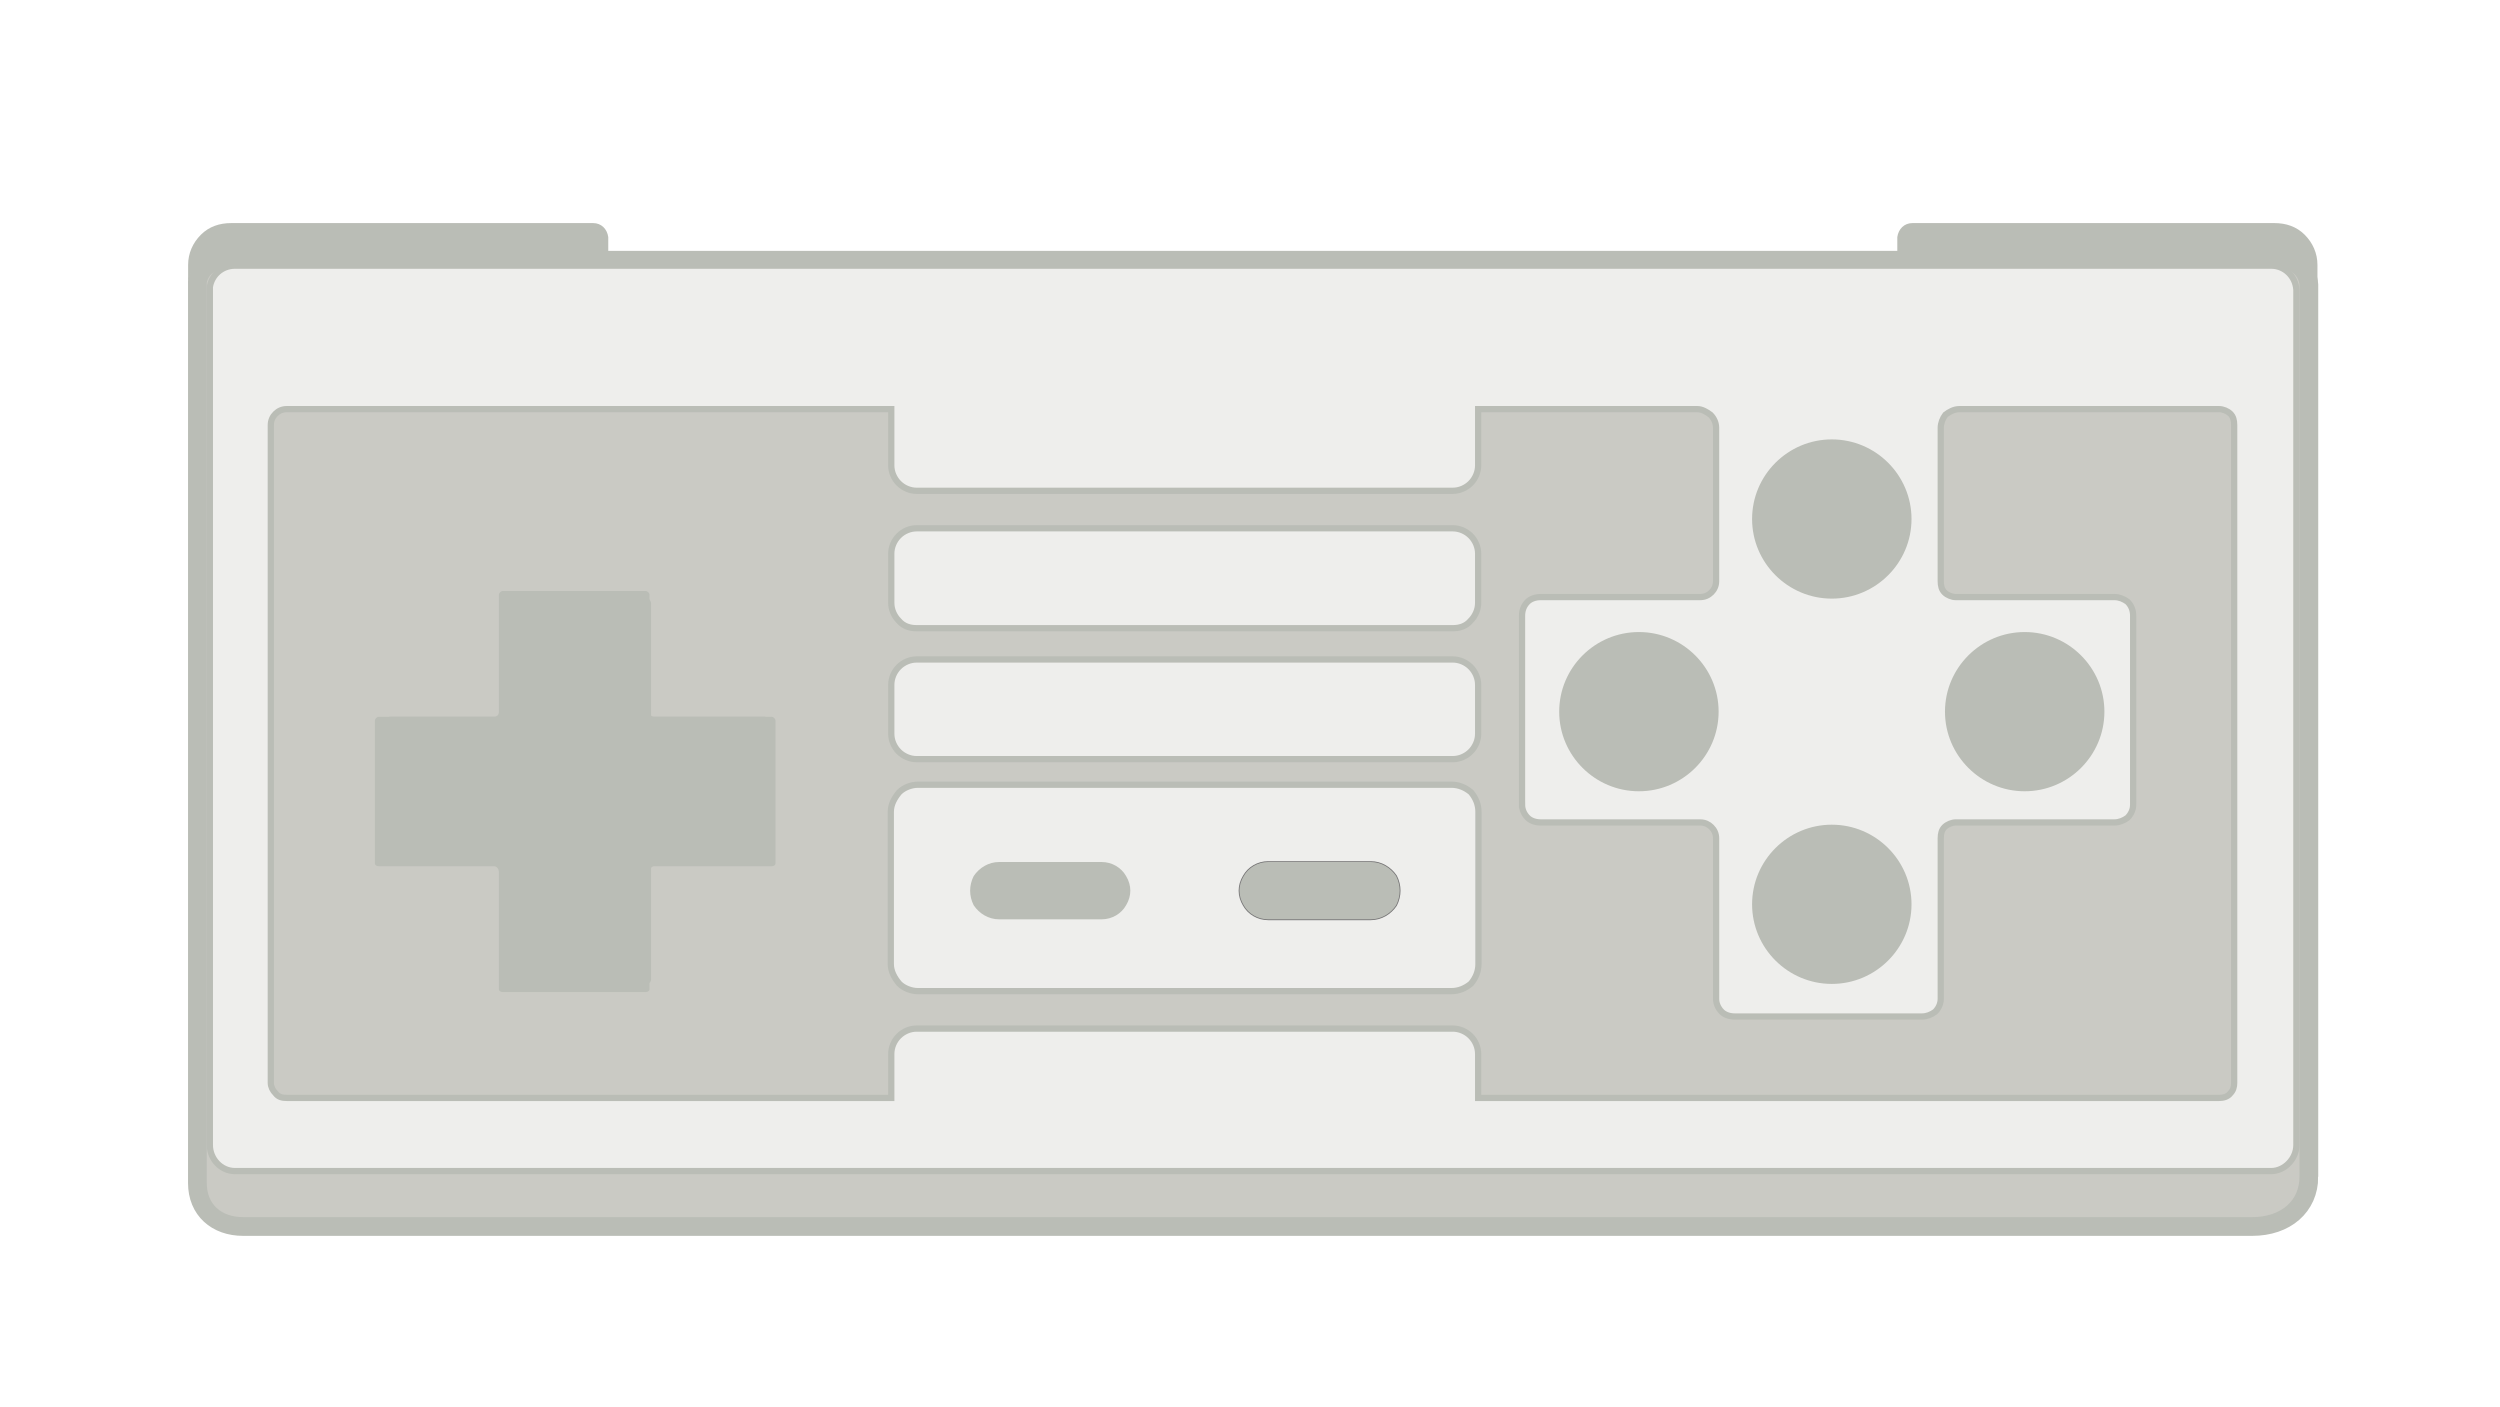
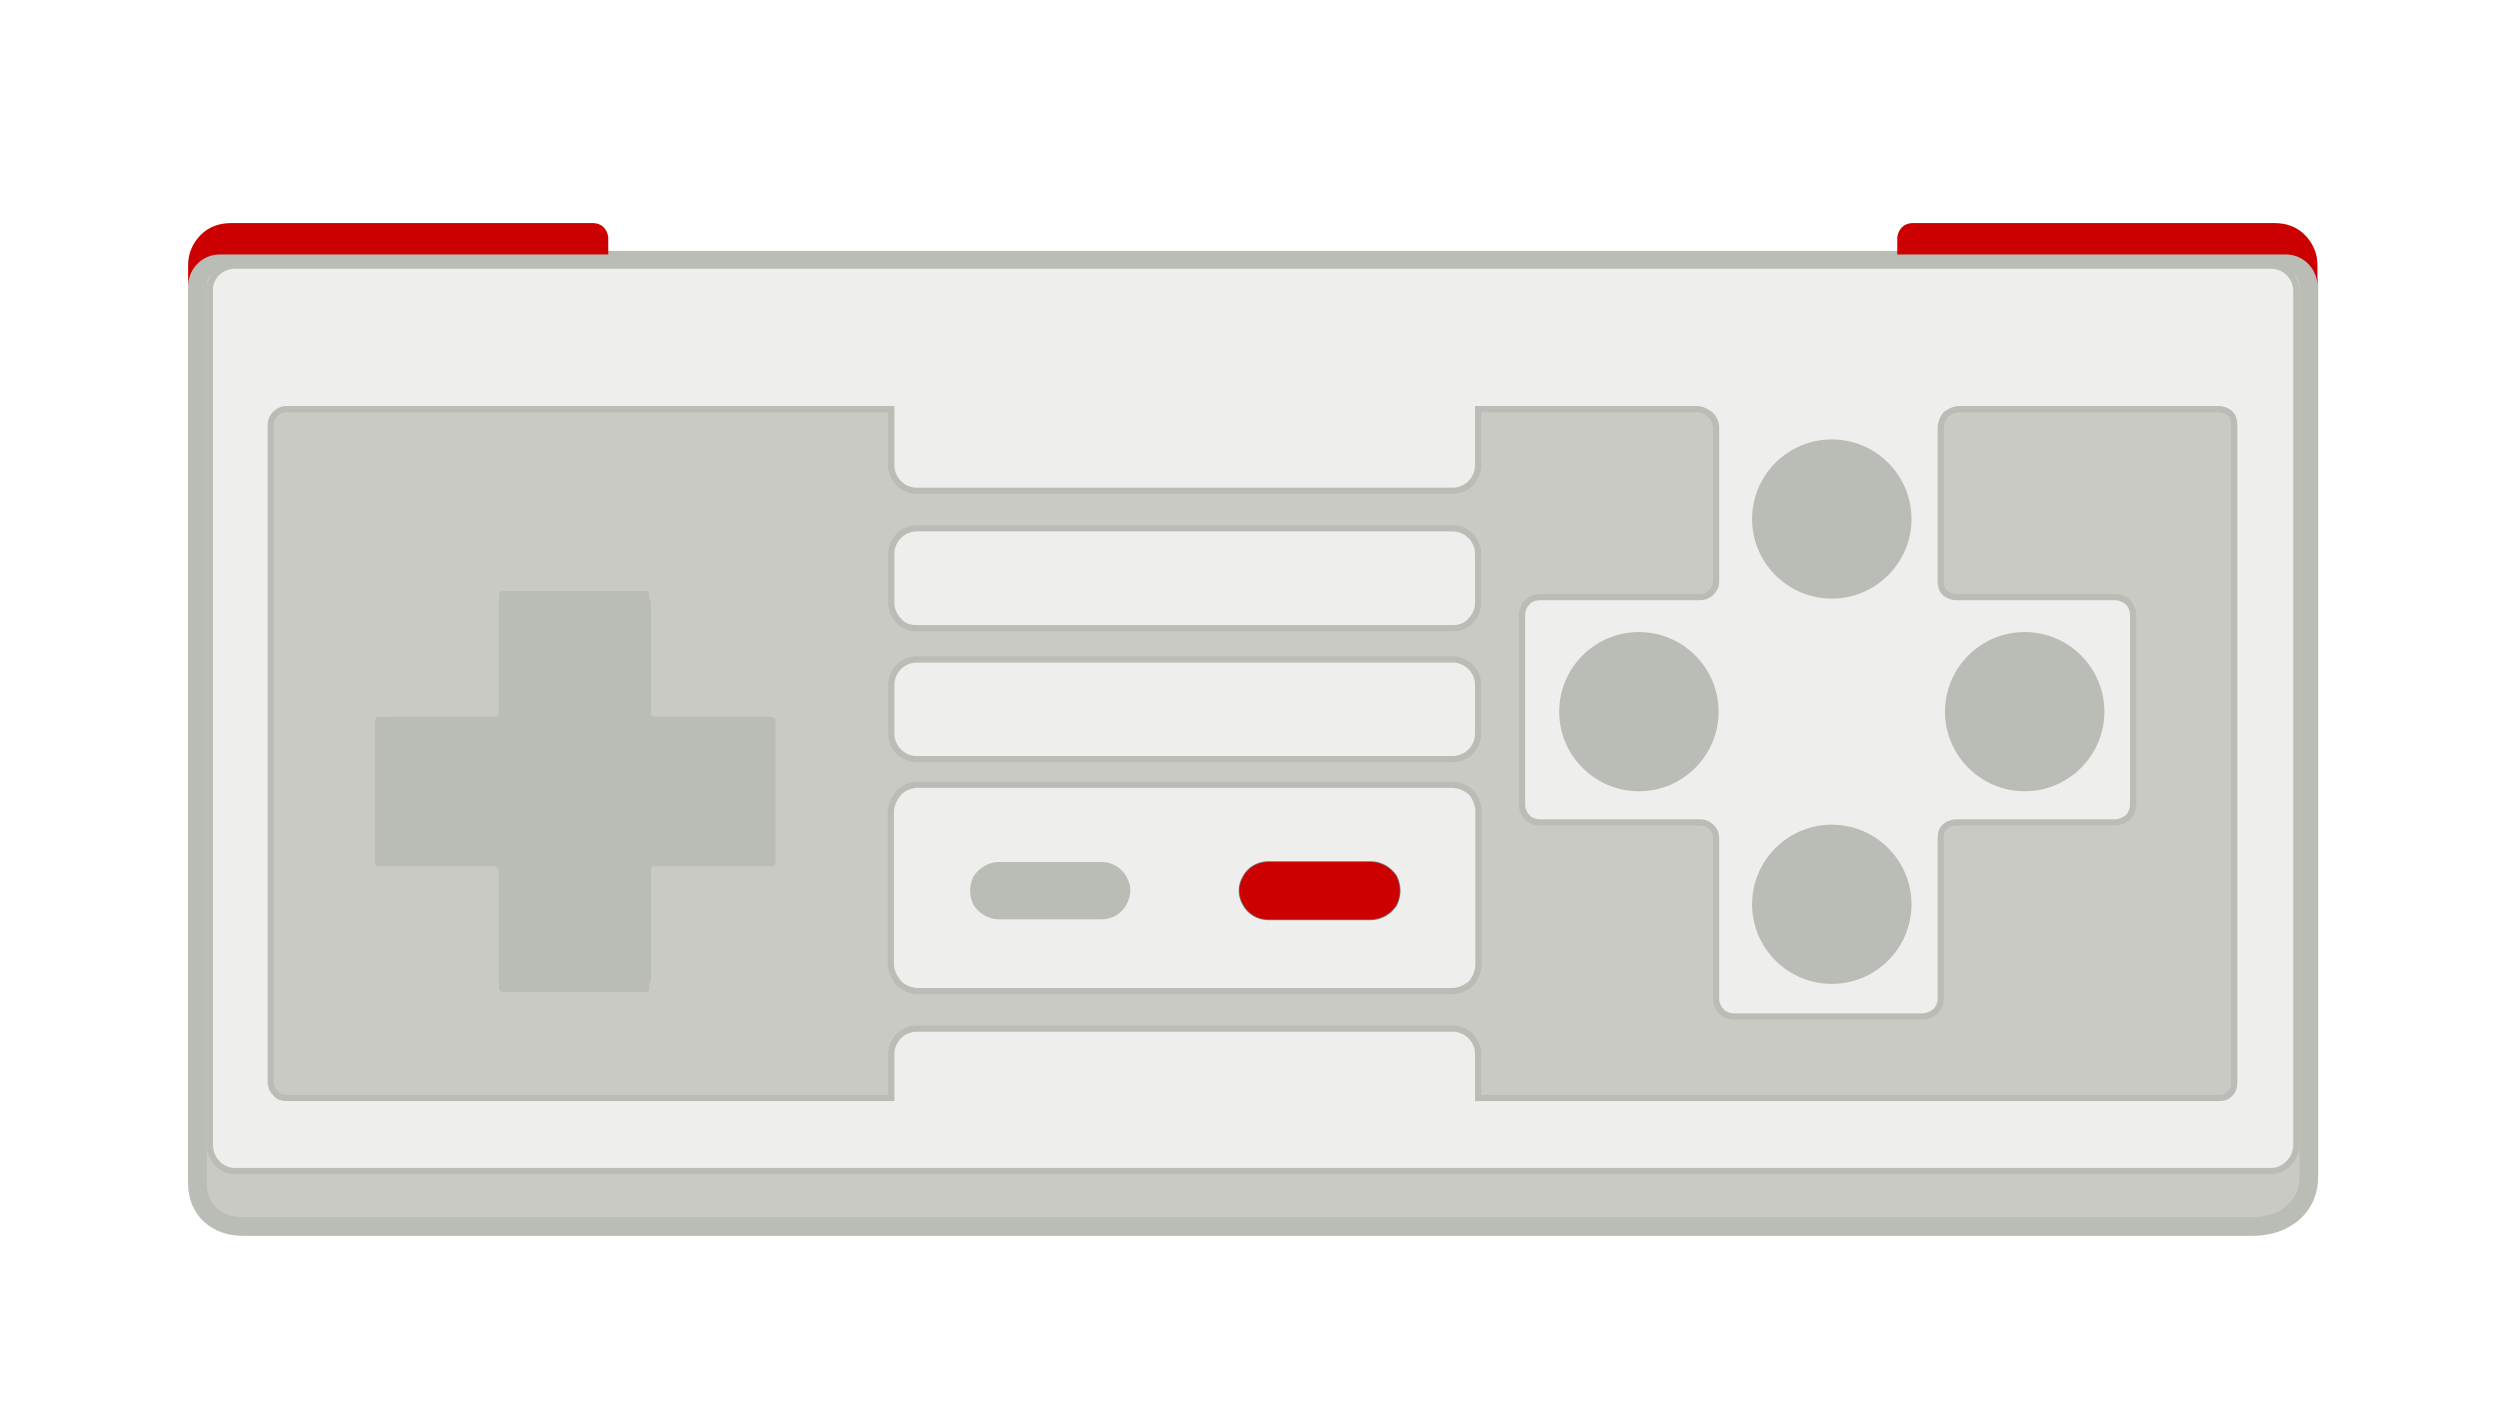
<svg xmlns="http://www.w3.org/2000/svg" id="svg7384" version="1.1" height="225" width="400">
  <defs id="defs7386" />
  <g transform="translate(-569.101,-638)" id="layer12" style="display:inline">
    <g id="g14552">
      <line style="clip-rule:evenodd;fill:none;fill-rule:evenodd;stroke:#757475;stroke-width:0.27;stroke-linejoin:bevel;image-rendering:optimizeQuality;shape-rendering:geometricPrecision;text-rendering:geometricPrecision" id="line87" y2="813.962" x2="805.733" y1="813.962" x1="924.817" class="fil0 str2" />
      <line style="clip-rule:evenodd;fill:none;fill-rule:evenodd;stroke:#757475;stroke-width:0.27;stroke-linejoin:bevel;image-rendering:optimizeQuality;shape-rendering:geometricPrecision;text-rendering:geometricPrecision" id="line89" y2="813.962" x2="614.385" y1="813.962" x1="711.64" class="fil0 str2" />
      <path class="fil0 str3" d="m 938.517,826.279 0,-142.579 0,-0.15 c -0.151,-2.255 -1.957,-3.909 -4.065,-3.909 l -50.283,0 -229.136,0 -50.283,0 c -2.108,0 -3.764,1.504 -4.065,3.458 l 0,0.601 0,143.579 c 0,4.316 3.063,6.96 7.315,6.96 l 321.453,0 c 5.358,0 9.065,-3.205 9.065,-7.96 z" id="path8346" style="clip-rule:evenodd;fill:#cacac4;fill-opacity:1;fill-rule:evenodd;stroke:#babdb6;stroke-width:3;stroke-miterlimit:4;stroke-dasharray:none;stroke-opacity:1;image-rendering:optimizeQuality;shape-rendering:geometricPrecision;text-rendering:geometricPrecision" />
      <line style="clip-rule:evenodd;fill:none;fill-rule:evenodd;stroke:#757475;stroke-width:0.27;stroke-linejoin:bevel;image-rendering:optimizeQuality;shape-rendering:geometricPrecision;text-rendering:geometricPrecision" id="line105" y2="733.671" x2="882.965" y1="733.671" x1="908.407" class="fil0 str2" />
      <line style="clip-rule:evenodd;fill:none;fill-rule:evenodd;stroke:#757475;stroke-width:0.27;stroke-linejoin:bevel;image-rendering:optimizeQuality;shape-rendering:geometricPrecision;text-rendering:geometricPrecision" id="line107" y2="733.671" x2="816.121" y1="733.671" x1="841.413" class="fil0 str2" />
      <path style="clip-rule:evenodd;fill:none;fill-rule:evenodd;stroke:#757475;stroke-width:0.27;stroke-linejoin:bevel;image-rendering:optimizeQuality;shape-rendering:geometricPrecision;text-rendering:geometricPrecision" id="path123" d="m 611.825,811.556 c 0,0.601 0.301,1.203 0.753,1.654 0.452,0.601 1.054,0.752 1.807,0.752" class="fil0 str2" />
      <path style="clip-rule:evenodd;fill:#eeeeec;fill-opacity:1;fill-rule:evenodd;stroke:#babdb6;stroke-width:1;stroke-miterlimit:4;stroke-dasharray:none;stroke-opacity:1;image-rendering:optimizeQuality;shape-rendering:geometricPrecision;text-rendering:geometricPrecision" id="path139" d="m 936.523,821.213 0,-136.696 0,-0.149 c -0.149,-2.229 -1.934,-3.863 -4.017,-3.863 l -49.69,0 -226.431,0 -49.69,0 c -2.083,0 -3.719,1.486 -4.017,3.417 l 0,0.594 0,136.696 c 0,2.229 1.785,4.16 4.017,4.16 l 325.811,0 c 2.083,0 4.017,-1.932 4.017,-4.16 z" class="fil0 str3" />
-       <path style="clip-rule:evenodd;fill:#babdb6;fill-opacity:1;fill-rule:evenodd;stroke:none;stroke-width:2;stroke-miterlimit:4;stroke-dasharray:none;stroke-opacity:1;image-rendering:optimizeQuality;shape-rendering:geometricPrecision;text-rendering:geometricPrecision" id="path143" d="m 872.669,676.111 0,2.604 62.196,0 c 2.607,0 4.842,2.046 5.028,4.835 l 0,-3.162 c 0,-1.86 -0.745,-3.534 -2.048,-4.835 -1.304,-1.302 -2.979,-1.86 -4.842,-1.86 l -24.394,0 -8.938,0 -24.58,0 c -1.303,0 -2.235,0.93 -2.421,2.232 l 0,0.186 z" class="fil0 str3" />
+       <path style="clip-rule:evenodd;fill:#cc0000;fill-opacity:1;fill-rule:evenodd;stroke:none;stroke-width:2;stroke-miterlimit:4;stroke-dasharray:none;stroke-opacity:1;image-rendering:optimizeQuality;shape-rendering:geometricPrecision;text-rendering:geometricPrecision" id="path143" d="m 872.669,676.111 0,2.604 62.196,0 c 2.607,0 4.842,2.046 5.028,4.835 l 0,-3.162 c 0,-1.86 -0.745,-3.534 -2.048,-4.835 -1.304,-1.302 -2.979,-1.86 -4.842,-1.86 l -24.394,0 -8.938,0 -24.58,0 c -1.303,0 -2.235,0.93 -2.421,2.232 l 0,0.186 z" class="fil0 str3" />
      <path d="m 831.326,739.127 c -7.028,0 -12.754,5.719 -12.754,12.738 0,7.019 5.726,12.738 12.754,12.738 7.028,0 12.754,-5.719 12.754,-12.738 0,-7.019 -5.726,-12.738 -12.754,-12.738 z m 30.863,-30.823 c -7.028,0 -12.754,5.719 -12.754,12.738 0,7.019 5.726,12.738 12.754,12.738 7.028,0 12.754,-5.719 12.754,-12.738 0,-7.019 -5.726,-12.738 -12.754,-12.738 z m 30.863,30.823 c -7.028,0 -12.754,5.719 -12.754,12.738 0,7.019 5.726,12.738 12.754,12.738 7.028,0 12.754,-5.719 12.754,-12.738 0,-7.019 -5.726,-12.738 -12.754,-12.738 z m -30.863,30.823 c -7.028,0 -12.754,5.719 -12.754,12.738 0,7.019 5.726,12.738 12.754,12.738 7.028,0 12.754,-5.719 12.754,-12.738 0,-7.019 -5.726,-12.738 -12.754,-12.738 z" style="clip-rule:nonzero;fill:#babdb6;fill-opacity:1;fill-rule:nonzero;stroke:none;stroke-width:0.579;image-rendering:auto;shape-rendering:auto;text-rendering:auto;color:#000000;display:inline;overflow:visible;visibility:visible;opacity:1;isolation:auto;mix-blend-mode:normal;color-interpolation:sRGB;color-interpolation-filters:linearRGB;solid-color:#000000;solid-opacity:1;stroke-linecap:butt;stroke-linejoin:miter;stroke-miterlimit:4;stroke-dasharray:none;stroke-dashoffset:0;stroke-opacity:1;filter-blend-mode:normal;filter-gaussianBlur-deviation:0;color-rendering:auto;enable-background:accumulate" id="path131" />
      <path style="clip-rule:evenodd;fill:none;fill-rule:evenodd;stroke:#757475;stroke-width:0.27;image-rendering:optimizeQuality;shape-rendering:geometricPrecision;text-rendering:geometricPrecision" id="path159" d="m 768.096,778.177 c -0.903,1.504 -0.903,3.158 0,4.661 0.753,1.353 2.258,2.255 3.914,2.255 l 16.41,0 c 1.656,0 3.162,-0.902 4.065,-2.255 0.753,-1.504 0.753,-3.158 0,-4.661 -0.903,-1.353 -2.409,-2.255 -4.065,-2.255 l -16.41,0 c -1.656,0 -3.162,0.902 -3.914,2.255 z" class="fil0 str3" />
-       <path d="m 768.096,782.838 c -0.903,-1.504 -0.903,-3.158 0,-4.661 0.753,-1.353 2.258,-2.255 3.914,-2.255 l 16.41,0 c 1.656,0 3.162,0.902 4.065,2.255 0.753,1.504 0.753,3.158 0,4.661 -0.903,1.353 -2.409,2.255 -4.065,2.255 l -16.41,0 c -1.656,0 -3.162,-0.902 -3.914,-2.255 z m -39.143,-6.916 c -1.656,0 -3.162,0.902 -4.065,2.255 -0.753,1.504 -0.753,3.158 0,4.661 0.903,1.353 2.409,2.255 4.065,2.255 l 16.41,0 c 1.656,0 3.162,-0.902 3.914,-2.255 0.903,-1.504 0.903,-3.158 0,-4.661 -0.753,-1.353 -2.258,-2.255 -3.914,-2.255 l -16.41,0 z" style="color:#000000;clip-rule:nonzero;display:inline;overflow:visible;visibility:visible;opacity:1;isolation:auto;mix-blend-mode:normal;color-interpolation:sRGB;color-interpolation-filters:linearRGB;solid-color:#000000;solid-opacity:1;fill:#babdb6;fill-opacity:1;fill-rule:nonzero;stroke:none;stroke-width:0.579;stroke-linecap:butt;stroke-linejoin:miter;stroke-miterlimit:4;stroke-dasharray:none;stroke-dashoffset:0;stroke-opacity:1;color-rendering:auto;image-rendering:auto;shape-rendering:auto;text-rendering:auto;enable-background:accumulate;filter-blend-mode:normal;filter-gaussianBlur-deviation:0" id="path4316" />
+       <path d="m 728.953,775.922 c -1.656,0 -3.162,0.902 -4.065,2.255 -0.753,1.504 -0.753,3.158 0,4.661 0.903,1.353 2.409,2.255 4.065,2.255 l 16.41,0 c 1.656,0 3.162,-0.902 3.914,-2.255 0.903,-1.504 0.903,-3.158 0,-4.661 -0.753,-1.353 -2.258,-2.255 -3.914,-2.255 z" style="color:#000000;clip-rule:nonzero;display:inline;overflow:visible;visibility:visible;opacity:1;isolation:auto;mix-blend-mode:normal;color-interpolation:sRGB;color-interpolation-filters:linearRGB;solid-color:#000000;solid-opacity:1;fill:#babdb6;fill-opacity:1;fill-rule:nonzero;stroke:none;stroke-width:0.579;stroke-linecap:butt;stroke-linejoin:miter;stroke-miterlimit:4;stroke-dasharray:none;stroke-dashoffset:0;stroke-opacity:1;color-rendering:auto;image-rendering:auto;shape-rendering:auto;text-rendering:auto;enable-background:accumulate" id="path4316" />
      <path style="clip-rule:evenodd;fill:#cacac4;fill-opacity:1;fill-rule:evenodd;stroke:#babdb6;stroke-width:1;stroke-miterlimit:4;stroke-dasharray:none;stroke-opacity:1;image-rendering:optimizeQuality;shape-rendering:geometricPrecision;text-rendering:geometricPrecision" id="path155" d="m 649.866,742.691 0,-2.545 0,-5.54 c 0,-0.299 0.299,-0.599 0.599,-0.599 l 21.712,0 c 0.299,0 0.599,0.299 0.599,0.599 l 0,5.54 0,2.545 0,2.396 0,7.337 c 0,0.449 0.3,0.749 0.749,0.749 l 2.396,0 7.337,0 2.396,0 5.69,0 c 0.299,0 0.599,0.299 0.599,0.599 l 0,21.712 c 0,0.299 -0.299,0.449 -0.599,0.449 l -5.69,0 -2.396,0 -2.396,0 -7.337,0 c -0.449,0 -0.749,0.449 -0.749,0.898 l 0,2.396 0,7.337 0,2.396 0,5.69 c 0,0.299 -0.299,0.449 -0.599,0.449 l -21.712,0 c -0.299,0 -0.599,-0.15 -0.599,-0.449 l 0,-5.69 0,-2.396 0,-2.546 0,-7.187 c 0,-0.449 -0.299,-0.898 -0.749,-0.898 l -2.396,0 -7.337,0 -2.396,0 -5.39,0 c -0.299,0 -0.599,-0.15 -0.599,-0.449 l 0,-21.712 c 0,-0.299 0.299,-0.599 0.599,-0.599 l 5.39,0 2.396,0 2.396,0 7.337,0 c 0.449,0 0.749,-0.299 0.749,-0.749 l 0,-2.545 z m 63.038,-5.377 c -0.749,-0.749 -1.198,-1.797 -1.198,-2.845 l 0,-7.898 c 0,-1.048 0.449,-2.096 1.198,-2.845 0.749,-0.749 1.797,-1.198 2.845,-1.198 l 85.811,0 c 1.048,0 2.096,0.449 2.845,1.198 0.749,0.749 1.198,1.797 1.198,2.845 l 0,7.898 c 0,1.048 -0.449,2.096 -1.198,2.845 -0.749,0.898 -1.797,1.198 -2.845,1.198 l -85.811,0 c -1.048,0 -2.096,-0.299 -2.845,-1.198 z m 2.845,6.202 85.811,0 c 1.048,0 2.096,0.449 2.845,1.198 0.749,0.749 1.198,1.797 1.198,2.845 l 0,7.86 c 0,1.048 -0.449,2.096 -1.198,2.845 -0.749,0.749 -1.797,1.198 -2.845,1.198 l -85.811,0 c -1.048,0 -2.096,-0.449 -2.845,-1.198 -0.749,-0.749 -1.198,-1.797 -1.198,-2.845 l 0,-7.86 c 0,-1.048 0.449,-2.096 1.198,-2.845 0.749,-0.749 1.797,-1.198 2.845,-1.198 z m 96.878,23.229 0,-30.219 c 0,-0.898 0.299,-1.647 0.898,-2.246 0.449,-0.449 1.198,-0.749 2.096,-0.749 l 25.509,0 c 0.749,0 1.348,-0.299 1.797,-0.749 0.449,-0.449 0.749,-1.048 0.749,-1.797 l 0,-24.529 c 0,-0.749 -0.299,-1.497 -0.898,-2.096 -0.599,-0.449 -1.348,-0.898 -2.096,-0.898 l -35.079,0 0,9.021 c 0,1.048 -0.449,2.096 -1.198,2.845 -0.749,0.749 -1.797,1.198 -2.845,1.198 l -85.811,0 c -1.048,0 -2.096,-0.449 -2.845,-1.198 -0.749,-0.749 -1.198,-1.797 -1.198,-2.845 l 0,-9.021 -96.729,0 c -0.749,0 -1.348,0.299 -1.797,0.749 -0.449,0.449 -0.749,1.048 -0.749,1.797 l 0,105.264 c 0,0.599 0.299,1.198 0.749,1.647 0.449,0.599 1.048,0.749 1.797,0.749 l 96.729,0 0,-7.051 c 0,-1.048 0.449,-2.096 1.198,-2.845 0.749,-0.749 1.797,-1.198 2.845,-1.198 l 85.811,0 c 1.048,0 2.096,0.449 2.845,1.198 0.749,0.749 1.198,1.797 1.198,2.845 l 0,7.051 118.57,0 c 0.599,0 1.348,-0.15 1.797,-0.749 0.449,-0.449 0.599,-1.048 0.599,-1.647 l 0,-105.264 c 0,-0.749 -0.15,-1.348 -0.599,-1.797 -0.449,-0.449 -1.198,-0.749 -1.797,-0.749 l -41.558,0 c -0.898,0 -1.647,0.449 -2.246,0.898 -0.449,0.599 -0.749,1.348 -0.749,2.096 l 0,24.529 c 0,0.749 0.15,1.348 0.599,1.797 0.449,0.449 1.198,0.749 1.797,0.749 l 25.394,0 c 0.749,0 1.497,0.299 2.096,0.749 0.599,0.599 0.898,1.348 0.898,2.246 l 0,30.219 c 0,0.749 -0.3,1.497 -0.898,2.096 -0.599,0.449 -1.348,0.749 -2.096,0.749 l -25.394,0 c -0.599,0 -1.348,0.299 -1.797,0.749 -0.449,0.449 -0.599,1.048 -0.599,1.797 l 0,25.659 c 0,0.749 -0.299,1.497 -0.898,2.096 -0.599,0.449 -1.348,0.749 -2.096,0.749 l -29.954,0 c -0.898,0 -1.647,-0.299 -2.096,-0.749 -0.599,-0.599 -0.898,-1.348 -0.898,-2.096 l 0,-25.659 c 0,-0.749 -0.299,-1.348 -0.749,-1.797 -0.449,-0.449 -1.048,-0.749 -1.797,-0.749 l -25.509,0 c -0.898,0 -1.647,-0.299 -2.096,-0.749 -0.599,-0.599 -0.898,-1.348 -0.898,-2.096 z m -96.654,-3.191 85.338,0 c 1.198,0 2.246,0.449 3.144,1.198 0.749,0.898 1.198,1.947 1.198,3.144 l 0,24.344 c 0,1.198 -0.449,2.246 -1.198,3.144 -0.898,0.749 -1.947,1.198 -3.144,1.198 l -85.338,0 c -1.048,0 -2.246,-0.449 -2.995,-1.198 -0.749,-0.898 -1.348,-1.947 -1.348,-3.144 l 0,-24.344 c 0,-1.198 0.599,-2.246 1.348,-3.144 0.749,-0.749 1.947,-1.198 2.995,-1.198 z" class="fil0 str3" />
      <path style="color:#000000;clip-rule:nonzero;display:inline;overflow:visible;visibility:visible;opacity:1;isolation:auto;mix-blend-mode:normal;color-interpolation:sRGB;color-interpolation-filters:linearRGB;solid-color:#000000;solid-opacity:1;fill:#babdb6;fill-opacity:1;fill-rule:nonzero;stroke:none;stroke-width:0.579;stroke-linecap:butt;stroke-linejoin:miter;stroke-miterlimit:4;stroke-dasharray:none;stroke-dashoffset:0;stroke-opacity:1;color-rendering:auto;image-rendering:auto;shape-rendering:auto;text-rendering:auto;enable-background:accumulate;filter-blend-mode:normal;filter-gaussianBlur-deviation:0" id="path153" d="m 693.18,776.127 0,-22.807 c 0,-0.315 -0.315,-0.629 -0.63,-0.629 l -5.985,0 -2.52,0 -7.717,0 -2.52,0 c -0.472,0 -0.787,-0.315 -0.787,-0.786 l 0,-7.707 0,-2.517 0,-2.674 0,-5.82 c 0,-0.315 -0.315,-0.629 -0.63,-0.629 l -22.836,0 c -0.315,0 -0.63,0.315 -0.63,0.629 l 0,5.82 0,2.674 0,7.55 0,2.674 c 0,0.472 -0.315,0.786 -0.787,0.786 l -7.717,0 -2.52,0 -2.52,0 -5.67,0 c -0.315,0 -0.63,0.315 -0.63,0.629 l 0,22.807 c 0,0.315 0.315,0.472 0.63,0.472 l 5.67,0 2.52,0 7.717,0 2.52,0 c 0.472,0 0.787,0.472 0.787,0.944 l 0,7.55 0,2.674 0,2.517 0,5.977 c 0,0.315 0.315,0.472 0.63,0.472 l 22.836,0 c 0.315,0 0.63,-0.157 0.63,-0.472 l 0,-5.977 0,-2.517 0,-7.707 0,-2.517 c 0,-0.472 0.315,-0.944 0.787,-0.944 l 7.717,0 2.52,0 2.52,0 5.985,0 c 0.315,0 0.63,-0.157 0.63,-0.472 z" class="fil0 str3" />
-       <path class="fil0 str3" d="m 666.423,676.111 0,2.604 -62.196,0 c -2.607,0 -4.842,2.046 -5.028,4.835 l 0,-3.162 c 0,-1.86 0.745,-3.534 2.048,-4.835 1.304,-1.302 2.979,-1.86 4.842,-1.86 l 24.394,0 8.938,0 24.58,0 c 1.303,0 2.235,0.93 2.421,2.232 l 0,0.186 z" id="path8348" style="clip-rule:evenodd;fill:#babdb6;fill-opacity:1;fill-rule:evenodd;stroke:none;stroke-width:2;stroke-miterlimit:4;stroke-dasharray:none;stroke-opacity:1;image-rendering:optimizeQuality;shape-rendering:geometricPrecision;text-rendering:geometricPrecision" />
+       <path class="fil0 str3" d="m 666.423,676.111 0,2.604 -62.196,0 c -2.607,0 -4.842,2.046 -5.028,4.835 l 0,-3.162 c 0,-1.86 0.745,-3.534 2.048,-4.835 1.304,-1.302 2.979,-1.86 4.842,-1.86 l 24.394,0 8.938,0 24.58,0 c 1.303,0 2.235,0.93 2.421,2.232 l 0,0.186 z" id="path8348" style="clip-rule:evenodd;fill:#cc0000;fill-opacity:1;fill-rule:evenodd;stroke:none;stroke-width:2;stroke-miterlimit:4;stroke-dasharray:none;stroke-opacity:1;image-rendering:optimizeQuality;shape-rendering:geometricPrecision;text-rendering:geometricPrecision" />
+       <path id="path18287" style="color:#000000;clip-rule:nonzero;display:inline;overflow:visible;visibility:visible;opacity:1;isolation:auto;mix-blend-mode:normal;color-interpolation:sRGB;color-interpolation-filters:linearRGB;solid-color:#000000;solid-opacity:1;fill:#cc0000;fill-opacity:1;fill-rule:nonzero;stroke:none;stroke-width:0.579;stroke-linecap:butt;stroke-linejoin:miter;stroke-miterlimit:4;stroke-dasharray:none;stroke-dashoffset:0;stroke-opacity:1;color-rendering:auto;image-rendering:auto;shape-rendering:auto;text-rendering:auto;enable-background:accumulate" d="m 768.096,782.838 c -0.903,-1.504 -0.903,-3.158 0,-4.661 0.753,-1.353 2.258,-2.255 3.914,-2.255 l 16.41,0 c 1.656,0 3.162,0.902 4.065,2.255 0.753,1.504 0.753,3.158 0,4.661 -0.903,1.353 -2.409,2.255 -4.065,2.255 l -16.41,0 c -1.656,0 -3.162,-0.902 -3.914,-2.255 z" />
    </g>
  </g>
</svg>
